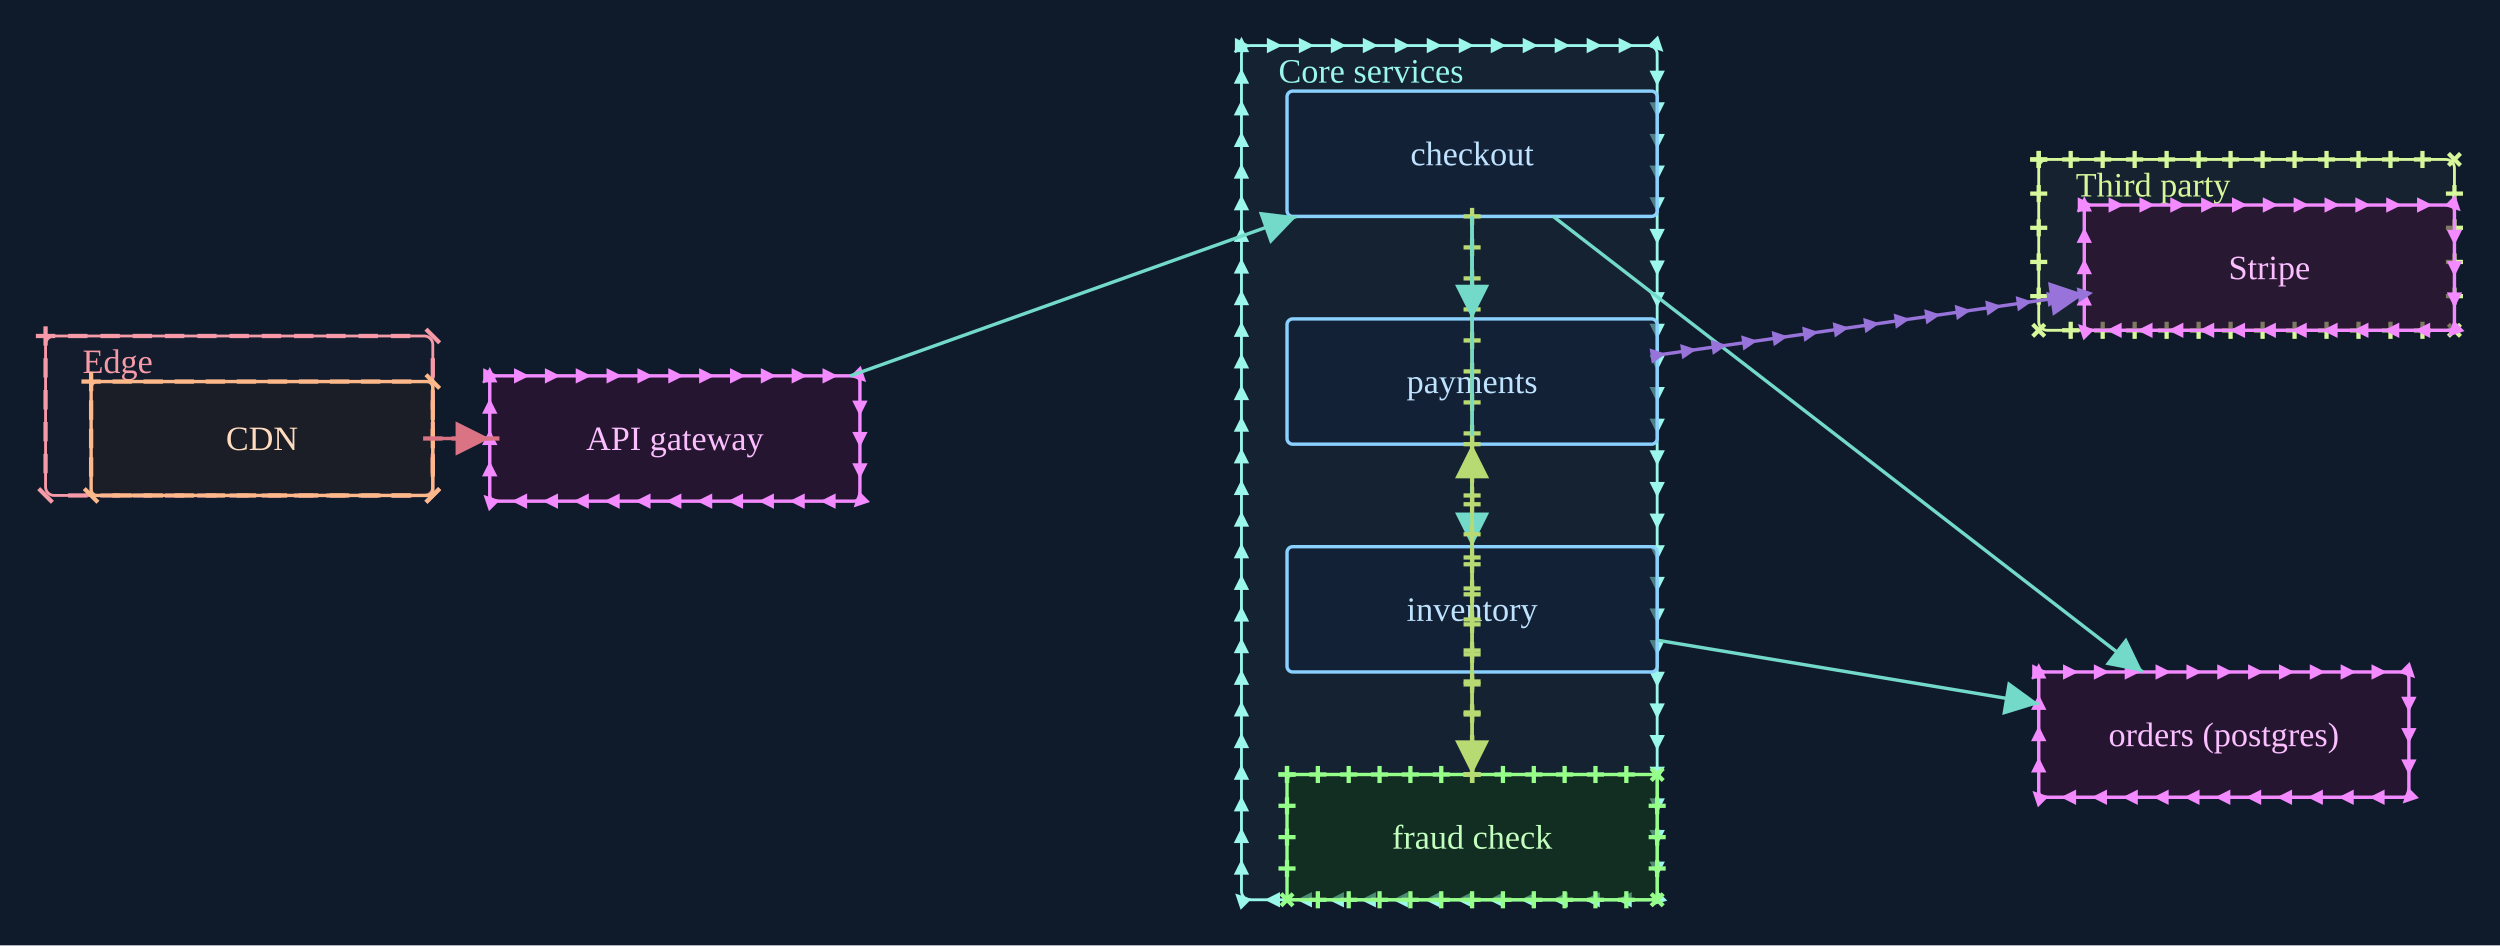
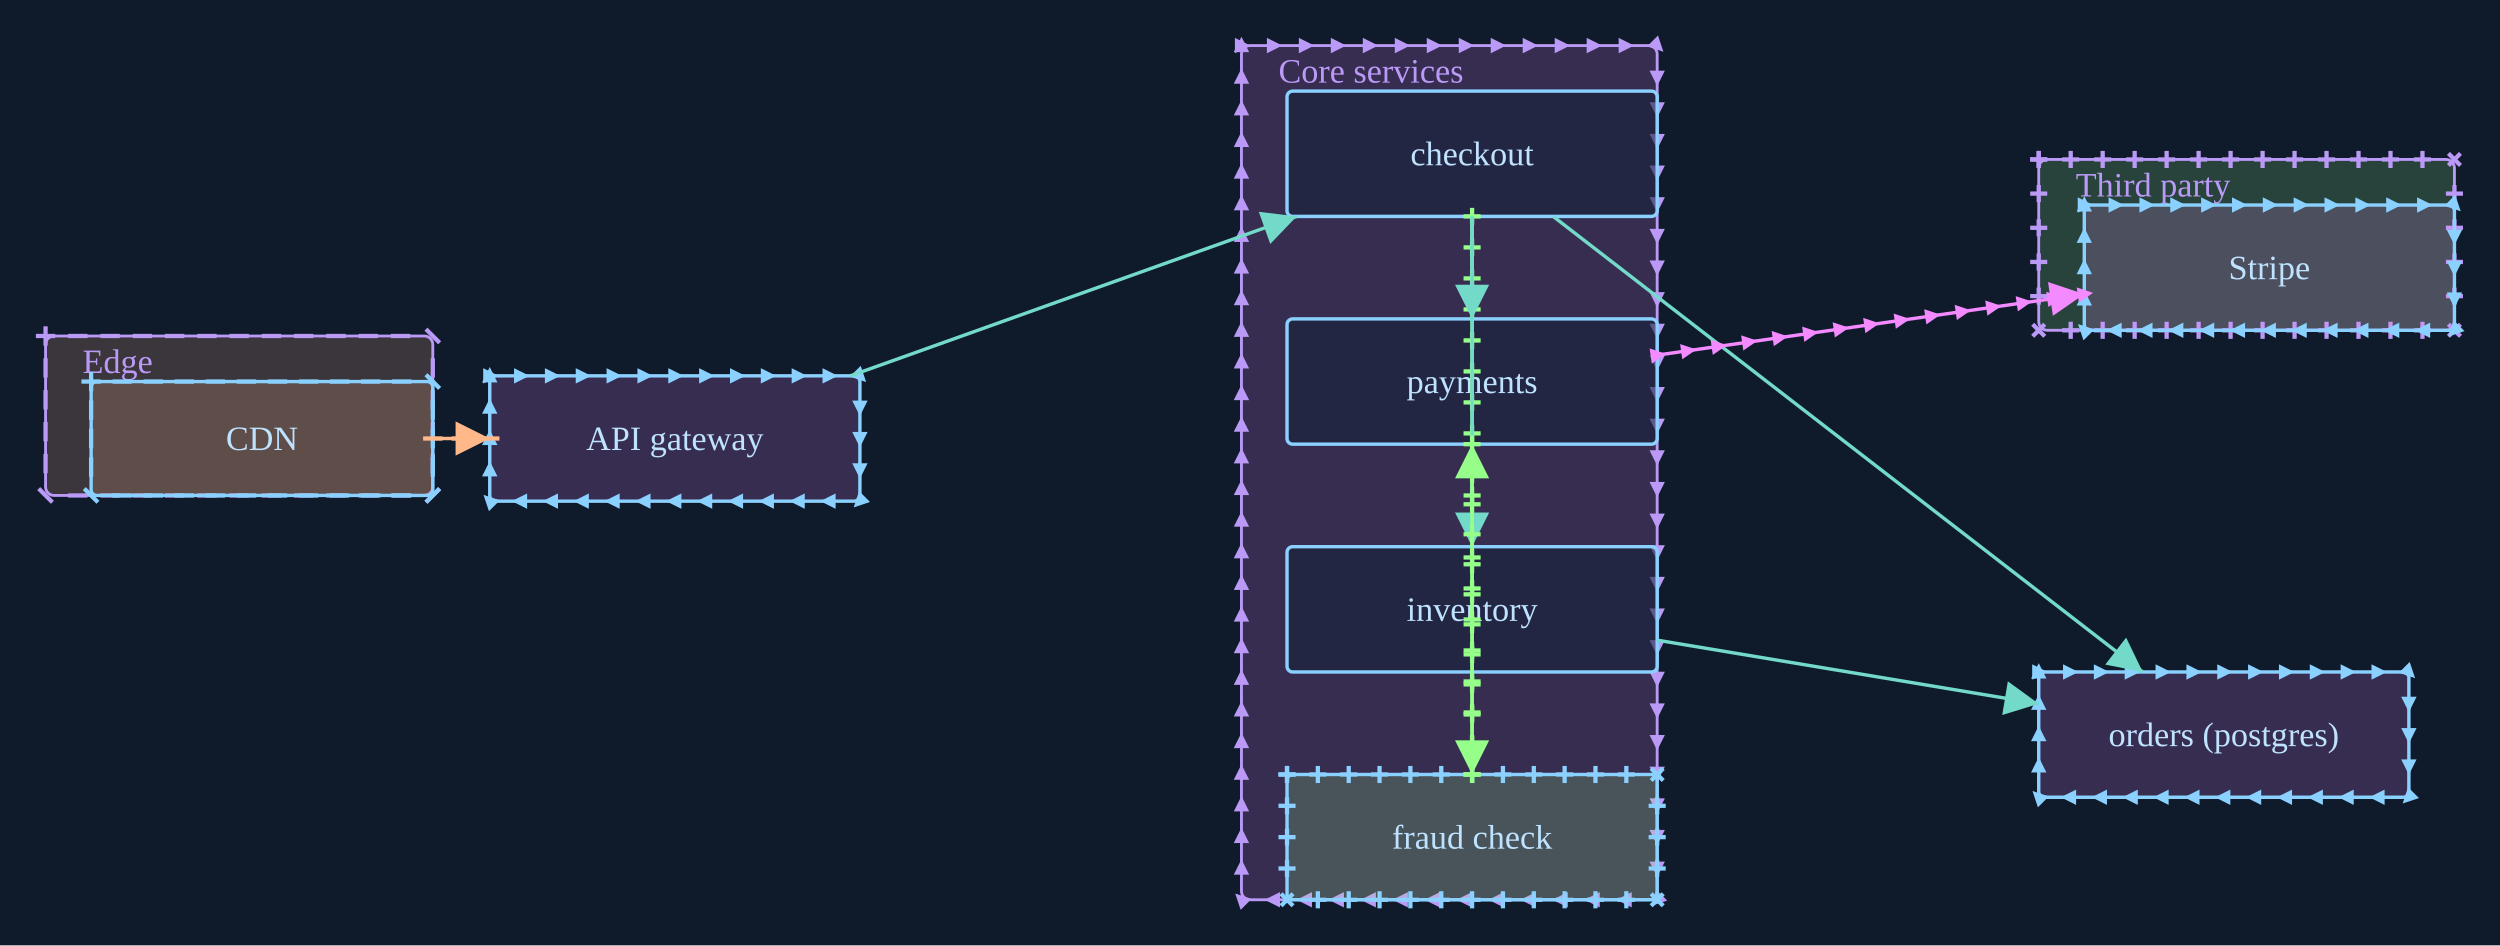
<svg xmlns="http://www.w3.org/2000/svg" viewBox="-116.00 4.00 878.00 332.00" width="878.00" height="332.00">
  <defs>
    <marker id="ah-filled" markerWidth="10" markerHeight="10" refX="10" refY="5" orient="auto">
      <path d="M0,0 L10,5 L0,10 Z" fill="context-stroke" stroke="none" />
    </marker>
  </defs>
  <defs>
+     <marker id="ag-glyph-4-8ad1ff" viewBox="-4.50 -4.50 9.00 9.00" markerWidth="9.00" markerHeight="9.00" markerUnits="userSpaceOnUse" refX="0" refY="0" orient="auto" fill="#8ad1ff" stroke="#8ad1ff">
+       <path d="M -3,0 L 3,0 M 0,-3 L 0,3" fill="none" stroke-width="1.5" />
+     </marker>
    <marker id="ag-glyph-4-96ff8a" viewBox="-4.50 -4.50 9.00 9.00" markerWidth="9.00" markerHeight="9.00" markerUnits="userSpaceOnUse" refX="0" refY="0" orient="auto" fill="#96ff8a" stroke="#96ff8a">
      <path d="M -3,0 L 3,0 M 0,-3 L 0,3" fill="none" stroke-width="1.5" />
    </marker>
-     <marker id="ag-glyph-4-b7da73" viewBox="-4.50 -4.50 9.00 9.00" markerWidth="9.00" markerHeight="9.00" markerUnits="userSpaceOnUse" refX="0" refY="0" orient="auto" fill="#b7da73" stroke="#b7da73">
+     <marker id="ag-glyph-4-bb9af7" viewBox="-4.50 -4.50 9.00 9.00" markerWidth="9.00" markerHeight="9.00" markerUnits="userSpaceOnUse" refX="0" refY="0" orient="auto" fill="#bb9af7" stroke="#bb9af7">
      <path d="M -3,0 L 3,0 M 0,-3 L 0,3" fill="none" stroke-width="1.5" />
    </marker>
-     <marker id="ag-glyph-4-d6f79a" viewBox="-4.50 -4.50 9.00 9.00" markerWidth="9.00" markerHeight="9.00" markerUnits="userSpaceOnUse" refX="0" refY="0" orient="auto" fill="#d6f79a" stroke="#d6f79a">
-       <path d="M -3,0 L 3,0 M 0,-3 L 0,3" fill="none" stroke-width="1.5" />
-     </marker>
-     <marker id="ag-glyph-5-da7383" viewBox="-4.50 -4.50 9.00 9.00" markerWidth="9.00" markerHeight="9.00" markerUnits="userSpaceOnUse" refX="0" refY="0" orient="auto" fill="#da7383" stroke="#da7383">
+     <marker id="ag-glyph-5-8ad1ff" viewBox="-4.50 -4.50 9.00 9.00" markerWidth="9.00" markerHeight="9.00" markerUnits="userSpaceOnUse" refX="0" refY="0" orient="auto" fill="#8ad1ff" stroke="#8ad1ff">
      <path d="M -3.4,0 L 3.4,0" fill="none" stroke-width="1.5" />
    </marker>
-     <marker id="ag-glyph-5-f79aa8" viewBox="-4.50 -4.50 9.00 9.00" markerWidth="9.00" markerHeight="9.00" markerUnits="userSpaceOnUse" refX="0" refY="0" orient="auto" fill="#f79aa8" stroke="#f79aa8">
+     <marker id="ag-glyph-5-bb9af7" viewBox="-4.50 -4.50 9.00 9.00" markerWidth="9.00" markerHeight="9.00" markerUnits="userSpaceOnUse" refX="0" refY="0" orient="auto" fill="#bb9af7" stroke="#bb9af7">
      <path d="M -3.4,0 L 3.4,0" fill="none" stroke-width="1.5" />
    </marker>
    <marker id="ag-glyph-5-ffb88a" viewBox="-4.50 -4.50 9.00 9.00" markerWidth="9.00" markerHeight="9.00" markerUnits="userSpaceOnUse" refX="0" refY="0" orient="auto" fill="#ffb88a" stroke="#ffb88a">
      <path d="M -3.4,0 L 3.4,0" fill="none" stroke-width="1.5" />
    </marker>
-     <marker id="ag-glyph-6-9773da" viewBox="-4.50 -4.50 9.00 9.00" markerWidth="9.00" markerHeight="9.00" markerUnits="userSpaceOnUse" refX="0" refY="0" orient="auto" fill="#9773da" stroke="#9773da">
+     <marker id="ag-glyph-6-8ad1ff" viewBox="-4.50 -4.50 9.00 9.00" markerWidth="9.00" markerHeight="9.00" markerUnits="userSpaceOnUse" refX="0" refY="0" orient="auto" fill="#8ad1ff" stroke="#8ad1ff">
      <path d="M 3.1,0 L -2.3,2.7 L -2.3,-2.7 Z" stroke="none" />
    </marker>
-     <marker id="ag-glyph-6-9af7e9" viewBox="-4.50 -4.50 9.00 9.00" markerWidth="9.00" markerHeight="9.00" markerUnits="userSpaceOnUse" refX="0" refY="0" orient="auto" fill="#9af7e9" stroke="#9af7e9">
+     <marker id="ag-glyph-6-bb9af7" viewBox="-4.50 -4.50 9.00 9.00" markerWidth="9.00" markerHeight="9.00" markerUnits="userSpaceOnUse" refX="0" refY="0" orient="auto" fill="#bb9af7" stroke="#bb9af7">
      <path d="M 3.1,0 L -2.3,2.7 L -2.3,-2.7 Z" stroke="none" />
    </marker>
    <marker id="ag-glyph-6-f38aff" viewBox="-4.50 -4.50 9.00 9.00" markerWidth="9.00" markerHeight="9.00" markerUnits="userSpaceOnUse" refX="0" refY="0" orient="auto" fill="#f38aff" stroke="#f38aff">
      <path d="M 3.1,0 L -2.3,2.7 L -2.3,-2.7 Z" stroke="none" />
    </marker>
  </defs>
  <rect x="-116.00" y="4.00" width="878.00" height="332.00" fill="#0f1a2b" />
  <g id="group-edge" data-element-id="edge" data-kind="group">
-     <rect x="-100.00" y="122.00" width="136.00" height="56.00" rx="3.00" fill="#f79aa8" fill-opacity="0.02" stroke="#f79aa8" stroke-width="1.00" />
-     <path d="M -100.00,122.00 L -88.67,122.00 L -77.33,122.00 L -66.00,122.00 L -54.67,122.00 L -43.33,122.00 L -32.00,122.00 L -20.67,122.00 L -9.33,122.00 L 2.00,122.00 L 13.33,122.00 L 24.67,122.00 L 36.00,122.00 L 36.00,133.20 L 36.00,144.40 L 36.00,155.60 L 36.00,166.80 L 36.00,178.00 L 24.67,178.00 L 13.33,178.00 L 2.00,178.00 L -9.33,178.00 L -20.67,178.00 L -32.00,178.00 L -43.33,178.00 L -54.67,178.00 L -66.00,178.00 L -77.33,178.00 L -88.67,178.00 L -100.00,178.00 L -100.00,166.80 L -100.00,155.60 L -100.00,144.40 L -100.00,133.20 L -100.00,122.00" fill="none" stroke="none" marker-start="url(#ag-glyph-5-f79aa8)" marker-mid="url(#ag-glyph-5-f79aa8)" marker-end="url(#ag-glyph-5-f79aa8)" />
-     <text x="-87.00" y="135.00" text-anchor="start" fill="#f79aa8">
+     <rect x="-100.00" y="122.00" width="136.00" height="56.00" rx="3.00" fill="#ffb88a" fill-opacity="0.18" stroke="#bb9af7" stroke-width="1.00" />
+     <path d="M -100.00,122.00 L -88.67,122.00 L -77.33,122.00 L -66.00,122.00 L -54.67,122.00 L -43.33,122.00 L -32.00,122.00 L -20.67,122.00 L -9.33,122.00 L 2.00,122.00 L 13.33,122.00 L 24.67,122.00 L 36.00,122.00 L 36.00,133.20 L 36.00,144.40 L 36.00,155.60 L 36.00,166.80 L 36.00,178.00 L 24.67,178.00 L 13.33,178.00 L 2.00,178.00 L -9.33,178.00 L -20.67,178.00 L -32.00,178.00 L -43.33,178.00 L -54.67,178.00 L -66.00,178.00 L -77.33,178.00 L -88.67,178.00 L -100.00,178.00 L -100.00,166.80 L -100.00,155.60 L -100.00,144.40 L -100.00,133.20 L -100.00,122.00" fill="none" stroke="none" marker-start="url(#ag-glyph-5-bb9af7)" marker-mid="url(#ag-glyph-5-bb9af7)" marker-end="url(#ag-glyph-5-bb9af7)" />
+     <text x="-87.00" y="135.00" text-anchor="start" fill="#bb9af7">
      <tspan x="-87.00" dy="0">Edge</tspan>
    </text>
  </g>
  <g id="group-external" data-element-id="external" data-kind="group">
-     <rect x="600.00" y="60.00" width="146.00" height="60.00" rx="3.00" fill="#d6f79a" fill-opacity="0.04" stroke="#d6f79a" stroke-width="1.00" />
-     <path d="M 600.00,60.00 L 611.23,60.00 L 622.46,60.00 L 633.69,60.00 L 644.92,60.00 L 656.15,60.00 L 667.38,60.00 L 678.62,60.00 L 689.85,60.00 L 701.08,60.00 L 712.31,60.00 L 723.54,60.00 L 734.77,60.00 L 746.00,60.00 L 746.00,72.00 L 746.00,84.00 L 746.00,96.00 L 746.00,108.00 L 746.00,120.00 L 734.77,120.00 L 723.54,120.00 L 712.31,120.00 L 701.08,120.00 L 689.85,120.00 L 678.62,120.00 L 667.38,120.00 L 656.15,120.00 L 644.92,120.00 L 633.69,120.00 L 622.46,120.00 L 611.23,120.00 L 600.00,120.00 L 600.00,108.00 L 600.00,96.00 L 600.00,84.00 L 600.00,72.00 L 600.00,60.00" fill="none" stroke="none" marker-start="url(#ag-glyph-4-d6f79a)" marker-mid="url(#ag-glyph-4-d6f79a)" marker-end="url(#ag-glyph-4-d6f79a)" />
-     <text x="613.00" y="73.00" text-anchor="start" fill="#d6f79a">
+     <rect x="600.00" y="60.00" width="146.00" height="60.00" rx="3.00" fill="#96ff8a" fill-opacity="0.18" stroke="#bb9af7" stroke-width="1.00" />
+     <path d="M 600.00,60.00 L 611.23,60.00 L 622.46,60.00 L 633.69,60.00 L 644.92,60.00 L 656.15,60.00 L 667.38,60.00 L 678.62,60.00 L 689.85,60.00 L 701.08,60.00 L 712.31,60.00 L 723.54,60.00 L 734.77,60.00 L 746.00,60.00 L 746.00,72.00 L 746.00,84.00 L 746.00,96.00 L 746.00,108.00 L 746.00,120.00 L 734.77,120.00 L 723.54,120.00 L 712.31,120.00 L 701.08,120.00 L 689.85,120.00 L 678.62,120.00 L 667.38,120.00 L 656.15,120.00 L 644.92,120.00 L 633.69,120.00 L 622.46,120.00 L 611.23,120.00 L 600.00,120.00 L 600.00,108.00 L 600.00,96.00 L 600.00,84.00 L 600.00,72.00 L 600.00,60.00" fill="none" stroke="none" marker-start="url(#ag-glyph-4-bb9af7)" marker-mid="url(#ag-glyph-4-bb9af7)" marker-end="url(#ag-glyph-4-bb9af7)" />
+     <text x="613.00" y="73.00" text-anchor="start" fill="#bb9af7">
      <tspan x="613.00" dy="0">Third party</tspan>
    </text>
  </g>
  <g id="group-services" data-element-id="services" data-kind="group">
-     <rect x="320.00" y="20.00" width="146.00" height="300.00" rx="3.00" fill="#9af7e9" fill-opacity="0.04" stroke="#9af7e9" stroke-width="1.00" />
-     <path d="M 320.00,20.00 L 331.23,20.00 L 342.46,20.00 L 353.69,20.00 L 364.92,20.00 L 376.15,20.00 L 387.38,20.00 L 398.62,20.00 L 409.85,20.00 L 421.08,20.00 L 432.31,20.00 L 443.54,20.00 L 454.77,20.00 L 466.00,20.00 L 466.00,31.11 L 466.00,42.22 L 466.00,53.33 L 466.00,64.44 L 466.00,75.56 L 466.00,86.67 L 466.00,97.78 L 466.00,108.89 L 466.00,120.00 L 466.00,131.11 L 466.00,142.22 L 466.00,153.33 L 466.00,164.44 L 466.00,175.56 L 466.00,186.67 L 466.00,197.78 L 466.00,208.89 L 466.00,220.00 L 466.00,231.11 L 466.00,242.22 L 466.00,253.33 L 466.00,264.44 L 466.00,275.56 L 466.00,286.67 L 466.00,297.78 L 466.00,308.89 L 466.00,320.00 L 454.77,320.00 L 443.54,320.00 L 432.31,320.00 L 421.08,320.00 L 409.85,320.00 L 398.62,320.00 L 387.38,320.00 L 376.15,320.00 L 364.92,320.00 L 353.69,320.00 L 342.46,320.00 L 331.23,320.00 L 320.00,320.00 L 320.00,308.89 L 320.00,297.78 L 320.00,286.67 L 320.00,275.56 L 320.00,264.44 L 320.00,253.33 L 320.00,242.22 L 320.00,231.11 L 320.00,220.00 L 320.00,208.89 L 320.00,197.78 L 320.00,186.67 L 320.00,175.56 L 320.00,164.44 L 320.00,153.33 L 320.00,142.22 L 320.00,131.11 L 320.00,120.00 L 320.00,108.89 L 320.00,97.78 L 320.00,86.67 L 320.00,75.56 L 320.00,64.44 L 320.00,53.33 L 320.00,42.22 L 320.00,31.11 L 320.00,20.00" fill="none" stroke="none" marker-start="url(#ag-glyph-6-9af7e9)" marker-mid="url(#ag-glyph-6-9af7e9)" marker-end="url(#ag-glyph-6-9af7e9)" />
-     <text x="333.00" y="33.00" text-anchor="start" fill="#9af7e9">
+     <rect x="320.00" y="20.00" width="146.00" height="300.00" rx="3.00" fill="#f38aff" fill-opacity="0.18" stroke="#bb9af7" stroke-width="1.00" />
+     <path d="M 320.00,20.00 L 331.23,20.00 L 342.46,20.00 L 353.69,20.00 L 364.92,20.00 L 376.15,20.00 L 387.38,20.00 L 398.62,20.00 L 409.85,20.00 L 421.08,20.00 L 432.31,20.00 L 443.54,20.00 L 454.77,20.00 L 466.00,20.00 L 466.00,31.11 L 466.00,42.22 L 466.00,53.33 L 466.00,64.44 L 466.00,75.56 L 466.00,86.67 L 466.00,97.78 L 466.00,108.89 L 466.00,120.00 L 466.00,131.11 L 466.00,142.22 L 466.00,153.33 L 466.00,164.44 L 466.00,175.56 L 466.00,186.67 L 466.00,197.78 L 466.00,208.89 L 466.00,220.00 L 466.00,231.11 L 466.00,242.22 L 466.00,253.33 L 466.00,264.44 L 466.00,275.56 L 466.00,286.67 L 466.00,297.78 L 466.00,308.89 L 466.00,320.00 L 454.77,320.00 L 443.54,320.00 L 432.31,320.00 L 421.08,320.00 L 409.85,320.00 L 398.62,320.00 L 387.38,320.00 L 376.15,320.00 L 364.92,320.00 L 353.69,320.00 L 342.46,320.00 L 331.23,320.00 L 320.00,320.00 L 320.00,308.89 L 320.00,297.78 L 320.00,286.67 L 320.00,275.56 L 320.00,264.44 L 320.00,253.33 L 320.00,242.22 L 320.00,231.11 L 320.00,220.00 L 320.00,208.89 L 320.00,197.78 L 320.00,186.67 L 320.00,175.56 L 320.00,164.44 L 320.00,153.33 L 320.00,142.22 L 320.00,131.11 L 320.00,120.00 L 320.00,108.89 L 320.00,97.78 L 320.00,86.67 L 320.00,75.56 L 320.00,64.44 L 320.00,53.33 L 320.00,42.22 L 320.00,31.11 L 320.00,20.00" fill="none" stroke="none" marker-start="url(#ag-glyph-6-bb9af7)" marker-mid="url(#ag-glyph-6-bb9af7)" marker-end="url(#ag-glyph-6-bb9af7)" />
+     <text x="333.00" y="33.00" text-anchor="start" fill="#bb9af7">
      <tspan x="333.00" dy="0">Core services</tspan>
    </text>
  </g>
  <g id="node-cdn" data-element-id="cdn" data-kind="node">
-     <rect x="-84.00" y="138.00" width="120.00" height="40.00" rx="2.00" fill="#382812" fill-opacity="0.22" stroke="#ffb88a" stroke-width="1.20" />
-     <path d="M -84.00,138.00 L -73.09,138.00 L -62.18,138.00 L -51.27,138.00 L -40.36,138.00 L -29.45,138.00 L -18.55,138.00 L -7.64,138.00 L 3.27,138.00 L 14.18,138.00 L 25.09,138.00 L 36.00,138.00 L 36.00,148.00 L 36.00,158.00 L 36.00,168.00 L 36.00,178.00 L 25.09,178.00 L 14.18,178.00 L 3.27,178.00 L -7.64,178.00 L -18.55,178.00 L -29.45,178.00 L -40.36,178.00 L -51.27,178.00 L -62.18,178.00 L -73.09,178.00 L -84.00,178.00 L -84.00,168.00 L -84.00,158.00 L -84.00,148.00 L -84.00,138.00" fill="none" stroke="none" marker-start="url(#ag-glyph-5-ffb88a)" marker-mid="url(#ag-glyph-5-ffb88a)" marker-end="url(#ag-glyph-5-ffb88a)" />
-     <text x="-24.00" y="158.00" text-anchor="middle" dominant-baseline="central" fill="#ffdbbf">
+     <rect x="-84.00" y="138.00" width="120.00" height="40.00" rx="2.00" fill="#ffb88a" fill-opacity="0.18" stroke="#8ad1ff" stroke-width="1.20" />
+     <path d="M -84.00,138.00 L -73.09,138.00 L -62.18,138.00 L -51.27,138.00 L -40.36,138.00 L -29.45,138.00 L -18.55,138.00 L -7.64,138.00 L 3.27,138.00 L 14.18,138.00 L 25.09,138.00 L 36.00,138.00 L 36.00,148.00 L 36.00,158.00 L 36.00,168.00 L 36.00,178.00 L 25.09,178.00 L 14.18,178.00 L 3.27,178.00 L -7.64,178.00 L -18.55,178.00 L -29.45,178.00 L -40.36,178.00 L -51.27,178.00 L -62.18,178.00 L -73.09,178.00 L -84.00,178.00 L -84.00,168.00 L -84.00,158.00 L -84.00,148.00 L -84.00,138.00" fill="none" stroke="none" marker-start="url(#ag-glyph-5-8ad1ff)" marker-mid="url(#ag-glyph-5-8ad1ff)" marker-end="url(#ag-glyph-5-8ad1ff)" />
+     <text x="-24.00" y="158.00" text-anchor="middle" dominant-baseline="central" fill="#bfe3ff">
      <tspan x="-24.00" dy="0">CDN</tspan>
    </text>
  </g>
  <g id="node-checkout" data-element-id="checkout" data-kind="node">
    <rect x="336.00" y="36.00" width="130.00" height="44.00" rx="2.00" fill="#122238" fill-opacity="0.55" stroke="#8ad1ff" stroke-width="1.20" />
    <text x="401.00" y="58.00" text-anchor="middle" dominant-baseline="central" fill="#bfe3ff">
      <tspan x="401.00" dy="0">checkout</tspan>
    </text>
  </g>
  <g id="node-fraud" data-element-id="fraud" data-kind="node">
-     <rect x="336.00" y="276.00" width="130.00" height="44.00" rx="2.00" fill="#123815" fill-opacity="0.55" stroke="#96ff8a" stroke-width="1.20" />
-     <path d="M 336.00,276.00 L 346.83,276.00 L 357.67,276.00 L 368.50,276.00 L 379.33,276.00 L 390.17,276.00 L 401.00,276.00 L 411.83,276.00 L 422.67,276.00 L 433.50,276.00 L 444.33,276.00 L 455.17,276.00 L 466.00,276.00 L 466.00,287.00 L 466.00,298.00 L 466.00,309.00 L 466.00,320.00 L 455.17,320.00 L 444.33,320.00 L 433.50,320.00 L 422.67,320.00 L 411.83,320.00 L 401.00,320.00 L 390.17,320.00 L 379.33,320.00 L 368.50,320.00 L 357.67,320.00 L 346.83,320.00 L 336.00,320.00 L 336.00,309.00 L 336.00,298.00 L 336.00,287.00 L 336.00,276.00" fill="none" stroke="none" marker-start="url(#ag-glyph-4-96ff8a)" marker-mid="url(#ag-glyph-4-96ff8a)" marker-end="url(#ag-glyph-4-96ff8a)" />
-     <text x="401.00" y="298.00" text-anchor="middle" dominant-baseline="central" fill="#c3ffbf">
+     <rect x="336.00" y="276.00" width="130.00" height="44.00" rx="2.00" fill="#96ff8a" fill-opacity="0.18" stroke="#8ad1ff" stroke-width="1.20" />
+     <path d="M 336.00,276.00 L 346.83,276.00 L 357.67,276.00 L 368.50,276.00 L 379.33,276.00 L 390.17,276.00 L 401.00,276.00 L 411.83,276.00 L 422.67,276.00 L 433.50,276.00 L 444.33,276.00 L 455.17,276.00 L 466.00,276.00 L 466.00,287.00 L 466.00,298.00 L 466.00,309.00 L 466.00,320.00 L 455.17,320.00 L 444.33,320.00 L 433.50,320.00 L 422.67,320.00 L 411.83,320.00 L 401.00,320.00 L 390.17,320.00 L 379.33,320.00 L 368.50,320.00 L 357.67,320.00 L 346.83,320.00 L 336.00,320.00 L 336.00,309.00 L 336.00,298.00 L 336.00,287.00 L 336.00,276.00" fill="none" stroke="none" marker-start="url(#ag-glyph-4-8ad1ff)" marker-mid="url(#ag-glyph-4-8ad1ff)" marker-end="url(#ag-glyph-4-8ad1ff)" />
+     <text x="401.00" y="298.00" text-anchor="middle" dominant-baseline="central" fill="#bfe3ff">
      <tspan x="401.00" dy="0">fraud check</tspan>
    </text>
  </g>
  <g id="node-gateway" data-element-id="gateway" data-kind="node">
-     <rect x="56.00" y="136.00" width="130.00" height="44.00" rx="2.00" fill="#381235" fill-opacity="0.55" stroke="#f38aff" stroke-width="1.20" />
-     <path d="M 56.00,136.00 L 66.83,136.00 L 77.67,136.00 L 88.50,136.00 L 99.33,136.00 L 110.17,136.00 L 121.00,136.00 L 131.83,136.00 L 142.67,136.00 L 153.50,136.00 L 164.33,136.00 L 175.17,136.00 L 186.00,136.00 L 186.00,147.00 L 186.00,158.00 L 186.00,169.00 L 186.00,180.00 L 175.17,180.00 L 164.33,180.00 L 153.50,180.00 L 142.67,180.00 L 131.83,180.00 L 121.00,180.00 L 110.17,180.00 L 99.33,180.00 L 88.50,180.00 L 77.67,180.00 L 66.83,180.00 L 56.00,180.00 L 56.00,169.00 L 56.00,158.00 L 56.00,147.00 L 56.00,136.00" fill="none" stroke="none" marker-start="url(#ag-glyph-6-f38aff)" marker-mid="url(#ag-glyph-6-f38aff)" marker-end="url(#ag-glyph-6-f38aff)" />
-     <text x="121.00" y="158.00" text-anchor="middle" dominant-baseline="central" fill="#fbbfff">
+     <rect x="56.00" y="136.00" width="130.00" height="44.00" rx="2.00" fill="#f38aff" fill-opacity="0.18" stroke="#8ad1ff" stroke-width="1.20" />
+     <path d="M 56.00,136.00 L 66.83,136.00 L 77.67,136.00 L 88.50,136.00 L 99.33,136.00 L 110.17,136.00 L 121.00,136.00 L 131.83,136.00 L 142.67,136.00 L 153.50,136.00 L 164.33,136.00 L 175.17,136.00 L 186.00,136.00 L 186.00,147.00 L 186.00,158.00 L 186.00,169.00 L 186.00,180.00 L 175.17,180.00 L 164.33,180.00 L 153.50,180.00 L 142.67,180.00 L 131.83,180.00 L 121.00,180.00 L 110.17,180.00 L 99.33,180.00 L 88.50,180.00 L 77.67,180.00 L 66.83,180.00 L 56.00,180.00 L 56.00,169.00 L 56.00,158.00 L 56.00,147.00 L 56.00,136.00" fill="none" stroke="none" marker-start="url(#ag-glyph-6-8ad1ff)" marker-mid="url(#ag-glyph-6-8ad1ff)" marker-end="url(#ag-glyph-6-8ad1ff)" />
+     <text x="121.00" y="158.00" text-anchor="middle" dominant-baseline="central" fill="#bfe3ff">
      <tspan x="121.00" dy="0">API gateway</tspan>
    </text>
  </g>
  <g id="node-inventory" data-element-id="inventory" data-kind="node">
    <rect x="336.00" y="196.00" width="130.00" height="44.00" rx="2.00" fill="#122238" fill-opacity="0.55" stroke="#8ad1ff" stroke-width="1.20" />
    <text x="401.00" y="218.00" text-anchor="middle" dominant-baseline="central" fill="#bfe3ff">
      <tspan x="401.00" dy="0">inventory</tspan>
    </text>
  </g>
  <g id="node-orders" data-element-id="orders" data-kind="node">
-     <rect x="600.00" y="240.00" width="130.00" height="44.00" rx="2.00" fill="#381235" fill-opacity="0.55" stroke="#f38aff" stroke-width="1.20" />
-     <path d="M 600.00,240.00 L 610.83,240.00 L 621.67,240.00 L 632.50,240.00 L 643.33,240.00 L 654.17,240.00 L 665.00,240.00 L 675.83,240.00 L 686.67,240.00 L 697.50,240.00 L 708.33,240.00 L 719.17,240.00 L 730.00,240.00 L 730.00,251.00 L 730.00,262.00 L 730.00,273.00 L 730.00,284.00 L 719.17,284.00 L 708.33,284.00 L 697.50,284.00 L 686.67,284.00 L 675.83,284.00 L 665.00,284.00 L 654.17,284.00 L 643.33,284.00 L 632.50,284.00 L 621.67,284.00 L 610.83,284.00 L 600.00,284.00 L 600.00,273.00 L 600.00,262.00 L 600.00,251.00 L 600.00,240.00" fill="none" stroke="none" marker-start="url(#ag-glyph-6-f38aff)" marker-mid="url(#ag-glyph-6-f38aff)" marker-end="url(#ag-glyph-6-f38aff)" />
-     <text x="665.00" y="262.00" text-anchor="middle" dominant-baseline="central" fill="#fbbfff">
+     <rect x="600.00" y="240.00" width="130.00" height="44.00" rx="2.00" fill="#f38aff" fill-opacity="0.18" stroke="#8ad1ff" stroke-width="1.20" />
+     <path d="M 600.00,240.00 L 610.83,240.00 L 621.67,240.00 L 632.50,240.00 L 643.33,240.00 L 654.17,240.00 L 665.00,240.00 L 675.83,240.00 L 686.67,240.00 L 697.50,240.00 L 708.33,240.00 L 719.17,240.00 L 730.00,240.00 L 730.00,251.00 L 730.00,262.00 L 730.00,273.00 L 730.00,284.00 L 719.17,284.00 L 708.33,284.00 L 697.50,284.00 L 686.67,284.00 L 675.83,284.00 L 665.00,284.00 L 654.17,284.00 L 643.33,284.00 L 632.50,284.00 L 621.67,284.00 L 610.83,284.00 L 600.00,284.00 L 600.00,273.00 L 600.00,262.00 L 600.00,251.00 L 600.00,240.00" fill="none" stroke="none" marker-start="url(#ag-glyph-6-8ad1ff)" marker-mid="url(#ag-glyph-6-8ad1ff)" marker-end="url(#ag-glyph-6-8ad1ff)" />
+     <text x="665.00" y="262.00" text-anchor="middle" dominant-baseline="central" fill="#bfe3ff">
      <tspan x="665.00" dy="0">orders (postgres)</tspan>
    </text>
  </g>
  <g id="node-payments" data-element-id="payments" data-kind="node">
    <rect x="336.00" y="116.00" width="130.00" height="44.00" rx="2.00" fill="#122238" fill-opacity="0.55" stroke="#8ad1ff" stroke-width="1.20" />
    <text x="401.00" y="138.00" text-anchor="middle" dominant-baseline="central" fill="#bfe3ff">
      <tspan x="401.00" dy="0">payments</tspan>
    </text>
  </g>
  <g id="node-stripe" data-element-id="stripe" data-kind="node">
-     <rect x="616.00" y="76.00" width="130.00" height="44.00" rx="2.00" fill="#381235" fill-opacity="0.55" stroke="#f38aff" stroke-width="1.20" />
-     <path d="M 616.00,76.00 L 626.83,76.00 L 637.67,76.00 L 648.50,76.00 L 659.33,76.00 L 670.17,76.00 L 681.00,76.00 L 691.83,76.00 L 702.67,76.00 L 713.50,76.00 L 724.33,76.00 L 735.17,76.00 L 746.00,76.00 L 746.00,87.00 L 746.00,98.00 L 746.00,109.00 L 746.00,120.00 L 735.17,120.00 L 724.33,120.00 L 713.50,120.00 L 702.67,120.00 L 691.83,120.00 L 681.00,120.00 L 670.17,120.00 L 659.33,120.00 L 648.50,120.00 L 637.67,120.00 L 626.83,120.00 L 616.00,120.00 L 616.00,109.00 L 616.00,98.00 L 616.00,87.00 L 616.00,76.00" fill="none" stroke="none" marker-start="url(#ag-glyph-6-f38aff)" marker-mid="url(#ag-glyph-6-f38aff)" marker-end="url(#ag-glyph-6-f38aff)" />
-     <text x="681.00" y="98.00" text-anchor="middle" dominant-baseline="central" fill="#fbbfff">
+     <rect x="616.00" y="76.00" width="130.00" height="44.00" rx="2.00" fill="#f38aff" fill-opacity="0.18" stroke="#8ad1ff" stroke-width="1.20" />
+     <path d="M 616.00,76.00 L 626.83,76.00 L 637.67,76.00 L 648.50,76.00 L 659.33,76.00 L 670.17,76.00 L 681.00,76.00 L 691.83,76.00 L 702.67,76.00 L 713.50,76.00 L 724.33,76.00 L 735.17,76.00 L 746.00,76.00 L 746.00,87.00 L 746.00,98.00 L 746.00,109.00 L 746.00,120.00 L 735.17,120.00 L 724.33,120.00 L 713.50,120.00 L 702.67,120.00 L 691.83,120.00 L 681.00,120.00 L 670.17,120.00 L 659.33,120.00 L 648.50,120.00 L 637.67,120.00 L 626.83,120.00 L 616.00,120.00 L 616.00,109.00 L 616.00,98.00 L 616.00,87.00 L 616.00,76.00" fill="none" stroke="none" marker-start="url(#ag-glyph-6-8ad1ff)" marker-mid="url(#ag-glyph-6-8ad1ff)" marker-end="url(#ag-glyph-6-8ad1ff)" />
+     <text x="681.00" y="98.00" text-anchor="middle" dominant-baseline="central" fill="#bfe3ff">
      <tspan x="681.00" dy="0">Stripe</tspan>
    </text>
  </g>
  <g id="edge-cdn__gateway" data-element-id="cdn__gateway" data-kind="edge">
    <path d="M 36.00,158.00 L 56.00,158.00" fill="none" stroke="transparent" stroke-width="12" style="pointer-events: stroke" />
-     <path d="M 36.00,158.00 L 56.00,158.00" fill="none" stroke="#da7383" stroke-width="1.20" marker-end="url(#ah-filled)" />
-     <path d="M 36.00,158.00 L 46.00,158.00 L 56.00,158.00" fill="none" stroke="none" marker-start="url(#ag-glyph-5-da7383)" marker-mid="url(#ag-glyph-5-da7383)" marker-end="url(#ag-glyph-5-da7383)" />
+     <path d="M 36.00,158.00 L 56.00,158.00" fill="none" stroke="#ffb88a" stroke-width="1.20" marker-end="url(#ah-filled)" />
+     <path d="M 36.00,158.00 L 46.00,158.00 L 56.00,158.00" fill="none" stroke="none" marker-start="url(#ag-glyph-5-ffb88a)" marker-mid="url(#ag-glyph-5-ffb88a)" marker-end="url(#ag-glyph-5-ffb88a)" />
  </g>
  <g id="edge-checkout__fraud" data-element-id="checkout__fraud" data-kind="edge">
    <path d="M 401.00,80.00 L 401.00,276.00" fill="none" stroke="transparent" stroke-width="12" style="pointer-events: stroke" />
-     <path d="M 401.00,80.00 L 401.00,276.00" fill="none" stroke="#b7da73" stroke-width="1.20" marker-end="url(#ah-filled)" />
-     <path d="M 401.00,80.00 L 401.00,90.89 L 401.00,101.78 L 401.00,112.67 L 401.00,123.56 L 401.00,134.44 L 401.00,145.33 L 401.00,156.22 L 401.00,167.11 L 401.00,178.00 L 401.00,188.89 L 401.00,199.78 L 401.00,210.67 L 401.00,221.56 L 401.00,232.44 L 401.00,243.33 L 401.00,254.22 L 401.00,265.11 L 401.00,276.00" fill="none" stroke="none" marker-start="url(#ag-glyph-4-b7da73)" marker-mid="url(#ag-glyph-4-b7da73)" marker-end="url(#ag-glyph-4-b7da73)" />
+     <path d="M 401.00,80.00 L 401.00,276.00" fill="none" stroke="#96ff8a" stroke-width="1.20" marker-end="url(#ah-filled)" />
+     <path d="M 401.00,80.00 L 401.00,90.89 L 401.00,101.78 L 401.00,112.67 L 401.00,123.56 L 401.00,134.44 L 401.00,145.33 L 401.00,156.22 L 401.00,167.11 L 401.00,178.00 L 401.00,188.89 L 401.00,199.78 L 401.00,210.67 L 401.00,221.56 L 401.00,232.44 L 401.00,243.33 L 401.00,254.22 L 401.00,265.11 L 401.00,276.00" fill="none" stroke="none" marker-start="url(#ag-glyph-4-96ff8a)" marker-mid="url(#ag-glyph-4-96ff8a)" marker-end="url(#ag-glyph-4-96ff8a)" />
  </g>
  <g id="edge-checkout__inventory" data-element-id="checkout__inventory" data-kind="edge">
    <path d="M 401.00,80.00 L 401.00,196.00" fill="none" stroke="transparent" stroke-width="12" style="pointer-events: stroke" />
    <path d="M 401.00,80.00 L 401.00,196.00" fill="none" stroke="#73daca" stroke-width="1.20" marker-end="url(#ah-filled)" />
  </g>
  <g id="edge-checkout__orders" data-element-id="checkout__orders" data-kind="edge">
    <path d="M 429.47,80.00 L 636.53,240.00" fill="none" stroke="transparent" stroke-width="12" style="pointer-events: stroke" />
    <path d="M 429.47,80.00 L 636.53,240.00" fill="none" stroke="#73daca" stroke-width="1.20" marker-end="url(#ah-filled)" />
  </g>
  <g id="edge-checkout__payments" data-element-id="checkout__payments" data-kind="edge">
    <path d="M 401.00,80.00 L 401.00,116.00" fill="none" stroke="transparent" stroke-width="12" style="pointer-events: stroke" />
    <path d="M 401.00,80.00 L 401.00,116.00" fill="none" stroke="#73daca" stroke-width="1.20" marker-end="url(#ah-filled)" />
  </g>
  <g id="edge-fraud__payments" data-element-id="fraud__payments" data-kind="edge">
    <path d="M 401.00,276.00 L 401.00,160.00" fill="none" stroke="transparent" stroke-width="12" style="pointer-events: stroke" />
-     <path d="M 401.00,276.00 L 401.00,160.00" fill="none" stroke="#b7da73" stroke-width="1.20" marker-end="url(#ah-filled)" />
-     <path d="M 401.00,276.00 L 401.00,265.45 L 401.00,254.91 L 401.00,244.36 L 401.00,233.82 L 401.00,223.27 L 401.00,212.73 L 401.00,202.18 L 401.00,191.64 L 401.00,181.09 L 401.00,170.55 L 401.00,160.00" fill="none" stroke="none" marker-start="url(#ag-glyph-4-b7da73)" marker-mid="url(#ag-glyph-4-b7da73)" marker-end="url(#ag-glyph-4-b7da73)" />
+     <path d="M 401.00,276.00 L 401.00,160.00" fill="none" stroke="#96ff8a" stroke-width="1.20" marker-end="url(#ah-filled)" />
+     <path d="M 401.00,276.00 L 401.00,265.45 L 401.00,254.91 L 401.00,244.36 L 401.00,233.82 L 401.00,223.27 L 401.00,212.73 L 401.00,202.18 L 401.00,191.64 L 401.00,181.09 L 401.00,170.55 L 401.00,160.00" fill="none" stroke="none" marker-start="url(#ag-glyph-4-96ff8a)" marker-mid="url(#ag-glyph-4-96ff8a)" marker-end="url(#ag-glyph-4-96ff8a)" />
  </g>
  <g id="edge-gateway__checkout" data-element-id="gateway__checkout" data-kind="edge">
    <path d="M 182.60,136.00 L 339.40,80.00" fill="none" stroke="transparent" stroke-width="12" style="pointer-events: stroke" />
    <path d="M 182.60,136.00 L 339.40,80.00" fill="none" stroke="#73daca" stroke-width="1.20" marker-end="url(#ah-filled)" />
  </g>
  <g id="edge-inventory__orders" data-element-id="inventory__orders" data-kind="edge">
    <path d="M 466.00,228.83 L 600.00,251.17" fill="none" stroke="transparent" stroke-width="12" style="pointer-events: stroke" />
    <path d="M 466.00,228.83 L 600.00,251.17" fill="none" stroke="#73daca" stroke-width="1.20" marker-end="url(#ah-filled)" />
  </g>
  <g id="edge-payments__stripe" data-element-id="payments__stripe" data-kind="edge">
    <path d="M 466.00,128.71 L 616.00,107.29" fill="none" stroke="transparent" stroke-width="12" style="pointer-events: stroke" />
-     <path d="M 466.00,128.71 L 616.00,107.29" fill="none" stroke="#9773da" stroke-width="1.20" marker-end="url(#ah-filled)" />
-     <path d="M 466.00,128.71 L 476.71,127.18 L 487.43,125.65 L 498.14,124.12 L 508.86,122.59 L 519.57,121.06 L 530.29,119.53 L 541.00,118.00 L 551.71,116.47 L 562.43,114.94 L 573.14,113.41 L 583.86,111.88 L 594.57,110.35 L 605.29,108.82 L 616.00,107.29" fill="none" stroke="none" marker-start="url(#ag-glyph-6-9773da)" marker-mid="url(#ag-glyph-6-9773da)" marker-end="url(#ag-glyph-6-9773da)" />
+     <path d="M 466.00,128.71 L 616.00,107.29" fill="none" stroke="#f38aff" stroke-width="1.20" marker-end="url(#ah-filled)" />
+     <path d="M 466.00,128.71 L 476.71,127.18 L 487.43,125.65 L 498.14,124.12 L 508.86,122.59 L 519.57,121.06 L 530.29,119.53 L 541.00,118.00 L 551.71,116.47 L 562.43,114.94 L 573.14,113.41 L 583.86,111.88 L 594.57,110.35 L 605.29,108.82 L 616.00,107.29" fill="none" stroke="none" marker-start="url(#ag-glyph-6-f38aff)" marker-mid="url(#ag-glyph-6-f38aff)" marker-end="url(#ag-glyph-6-f38aff)" />
  </g>
</svg>
